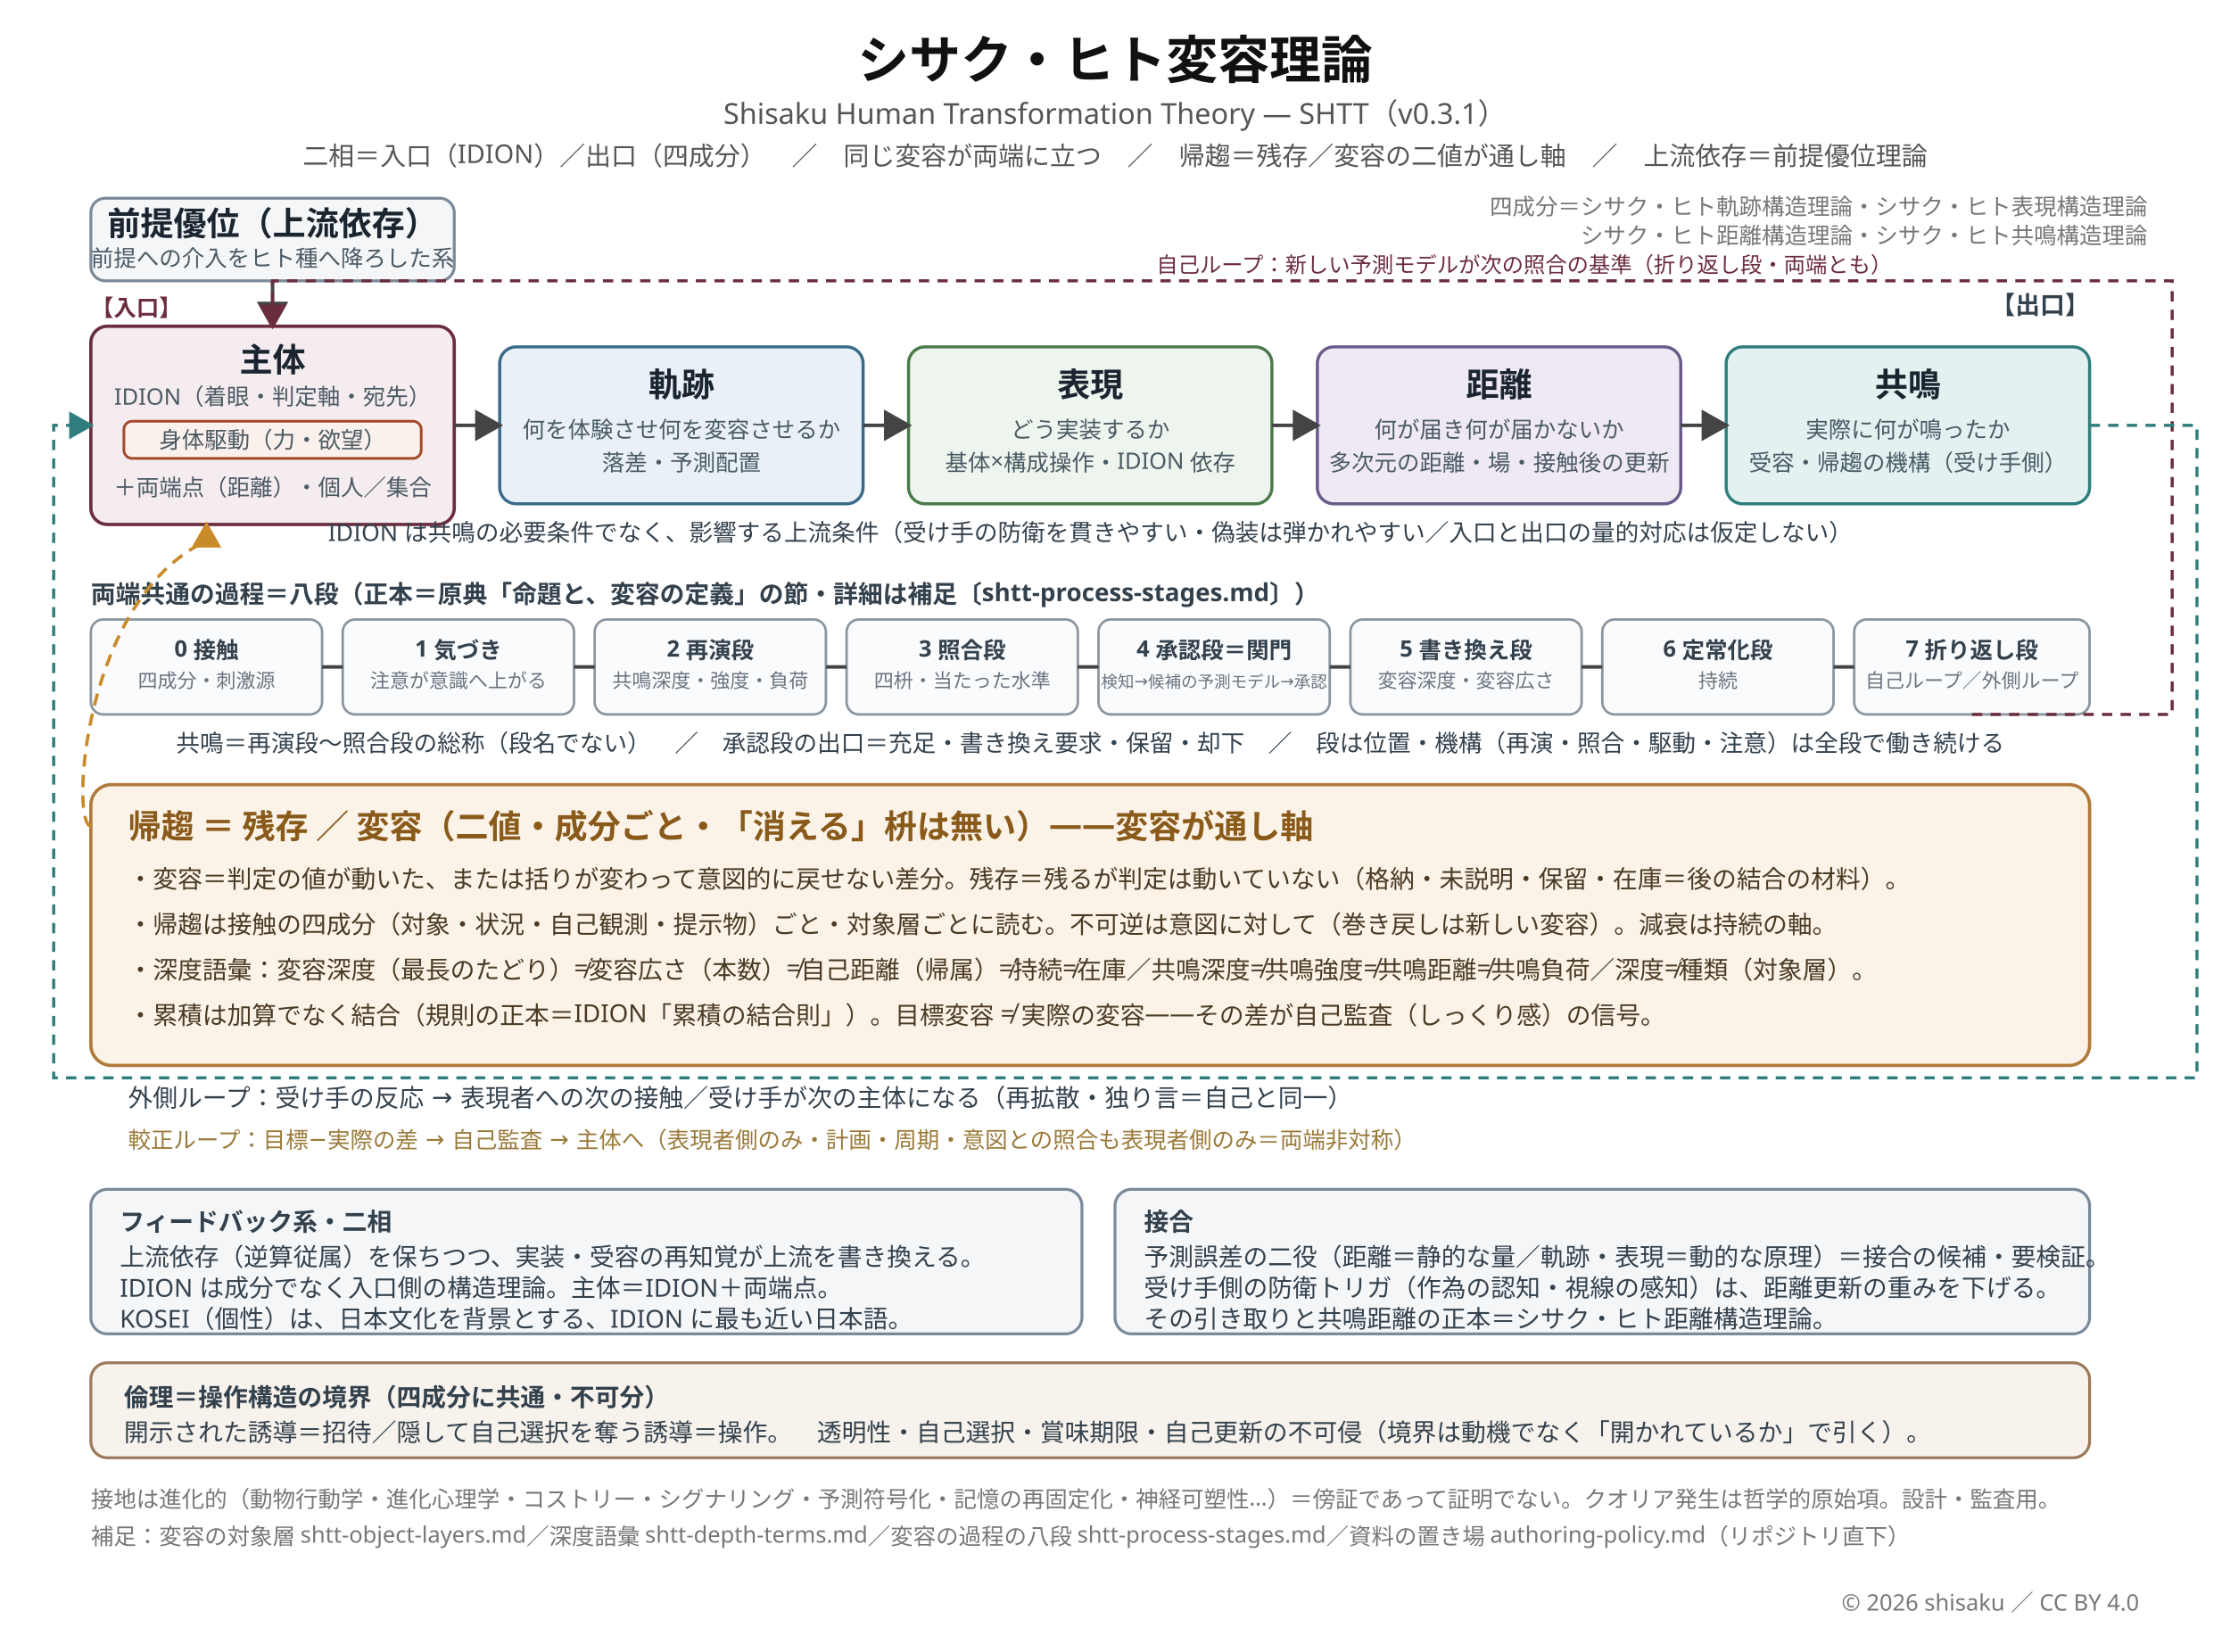
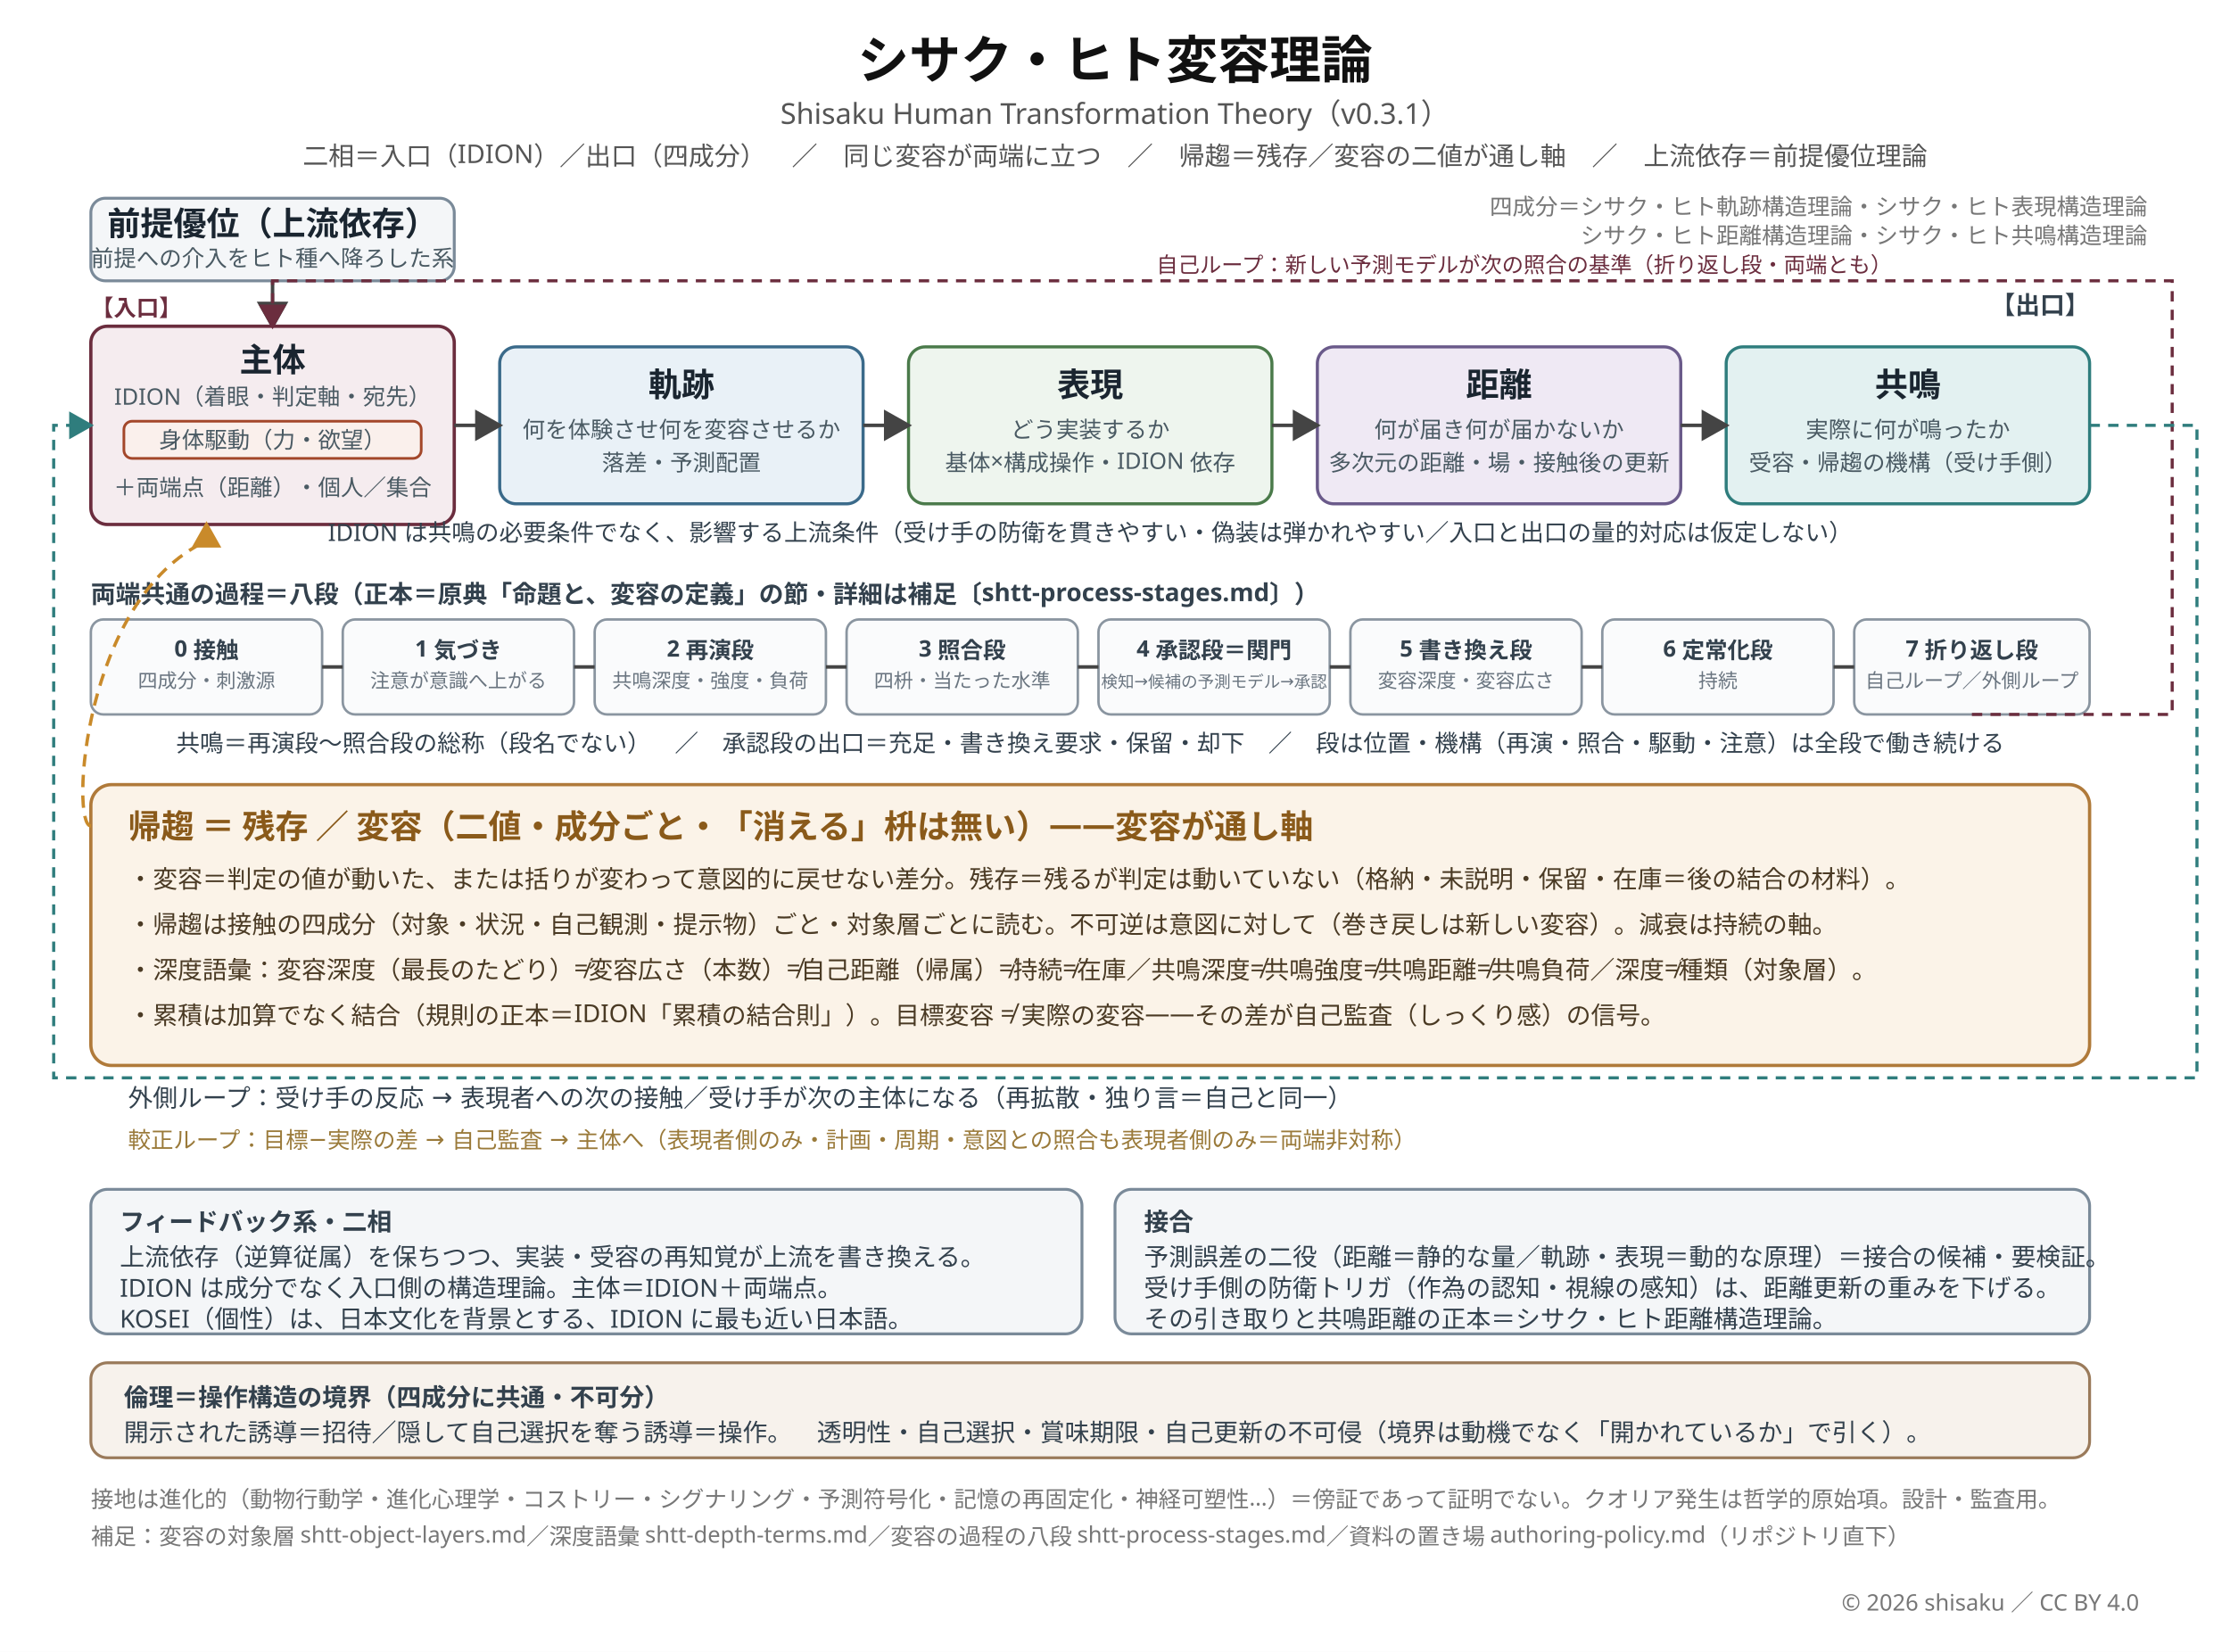
<svg xmlns="http://www.w3.org/2000/svg" viewBox="0 0 1080 800" font-family="'Hiragino Sans','Noto Sans JP','Yu Gothic',sans-serif">
  <defs>
    <marker id="arrow" markerWidth="9" markerHeight="9" refX="7" refY="4.5" orient="auto">
      <path d="M0,0 L8,4.5 L0,9 Z" fill="#444" />
    </marker>
    <marker id="arrowAmber" markerWidth="9" markerHeight="9" refX="7" refY="4.5" orient="auto">
      <path d="M0,0 L8,4.5 L0,9 Z" fill="#c98a2a" />
    </marker>
    <marker id="arrowDash" markerWidth="9" markerHeight="9" refX="7" refY="4.5" orient="auto">
      <path d="M0,0 L8,4.5 L0,9 Z" fill="#8a95a0" />
    </marker>
    <marker id="arrowIdion" markerWidth="9" markerHeight="9" refX="7" refY="4.5" orient="auto">
      <path d="M0,0 L8,4.5 L0,9 Z" fill="#6b2d3e" />
    </marker>
    <marker id="arrowKyo" markerWidth="9" markerHeight="9" refX="7" refY="4.5" orient="auto">
      <path d="M0,0 L8,4.5 L0,9 Z" fill="#2f7d7d" />
    </marker>
    <style>
      .bg{fill:#ffffff}
      .title{fill:#111;font-weight:700}
      .sub{fill:#555}
      .foot{fill:#777;font-size:11px}
      .footR{fill:#777;font-size:11px;text-anchor:end}
      .c-traj{stroke:#3a6a8a;fill:#e9f1f7;stroke-width:1.5}
      .c-expr{stroke:#4a7a4a;fill:#eef5ee;stroke-width:1.5}
      .c-dist{stroke:#6a5a8a;fill:#efe9f4;stroke-width:1.5}
      .c-kyo{stroke:#2f7d7d;fill:#e3f1f1;stroke-width:1.5}
      .c-trans{stroke:#b07a3a;fill:#fbf3e8;stroke-width:1.6}
      .c-idion{stroke:#6b2d3e;fill:#f5ecef;stroke-width:1.6}
      .c-drive{stroke:#a3472a;fill:#faf0ec;stroke-width:1.3}
      .c-prem{stroke:#7a8a99;fill:#f4f6f8;stroke-width:1.4}
      .c-eth{stroke:#9a7a5a;fill:#f7f2ec;stroke-width:1.4}
      .c-stage{stroke:#8a95a0;fill:#fafbfc;stroke-width:1.2}
      .nlbl{fill:#1a2530;font-size:16px;text-anchor:middle;font-weight:700}
      .nsub{fill:#4a5a63;font-size:11px;text-anchor:middle}
      .ann{fill:#33414d;font-size:12px}
      .annC{fill:#33414d;font-size:11.5px;text-anchor:middle}
      .stg{fill:#33414d;font-size:11px;text-anchor:middle;font-weight:700}
      .stgs{fill:#6a7580;font-size:9.5px;text-anchor:middle}
      .transh{fill:#8a5a1a;font-size:16px;font-weight:700}
      .transb{fill:#4a3a24;font-size:12px}
      .amber{fill:#9a7a3a}
      .idn{fill:#6b2d3e}
      .flow{stroke:#444;stroke-width:1.7;fill:none}
      .fb{stroke:#c98a2a;stroke-width:1.6;fill:none;stroke-dasharray:6 4}
      .loopI{stroke:#6b2d3e;stroke-width:1.5;fill:none;stroke-dasharray:5 4}
      .loopK{stroke:#2f7d7d;stroke-width:1.5;fill:none;stroke-dasharray:5 4}
      .dash{stroke:#8a95a0;stroke-width:1.3;fill:none;stroke-dasharray:5 4}
    </style>
  </defs>
  <rect class="bg" x="0" y="0" width="1080" height="800" />
  <text class="title" x="540" y="38" font-size="25" text-anchor="middle">シサク・ヒト変容理論</text>
-   <text class="sub" x="540" y="60" font-size="14" text-anchor="middle">Shisaku Human Transformation Theory — SHTT（v0.3.1）</text>
+   <text class="sub" x="540" y="60" font-size="14" text-anchor="middle">Shisaku Human Transformation Theory（v0.3.1）</text>
  <text class="sub" x="540" y="80" font-size="12.5" text-anchor="middle">二相＝入口（IDION）／出口（四成分）　／　同じ変容が両端に立つ　／　帰趨＝残存／変容の二値が通し軸　／　上流依存＝前提優位理論</text>
  <text class="footR" x="1040" y="104">四成分＝シサク・ヒト軌跡構造理論・シサク・ヒト表現構造理論</text>
  <text class="footR" x="1040" y="118">シサク・ヒト距離構造理論・シサク・ヒト共鳴構造理論</text>
  <rect class="c-prem" x="44" y="96" width="176" height="40" rx="7" />
  <text class="nlbl" x="132" y="114" font-size="13">前提優位（上流依存）</text>
  <text class="nsub" x="132" y="129" font-size="10">前提への介入をヒト種へ降ろした系</text>
  <path class="flow" d="M132,136 L132,158" marker-end="url(#arrow)" />
  <text class="idn" x="44" y="153" font-size="11" font-weight="700">【入口】</text>
  <text class="ann" x="1012" y="152" font-size="11" font-weight="700" fill="#2f7d7d" text-anchor="end">【出口】</text>
  <rect class="c-idion" x="44" y="158" width="176" height="96" rx="8" />
  <text class="nlbl" x="132" y="180" fill="#6b2d3e">主体</text>
  <text class="nsub" x="132" y="196" fill="#6b2d3e">IDION（着眼・判定軸・宛先）</text>
  <rect class="c-drive" x="60" y="204" width="144" height="18" rx="4" />
  <text class="nsub" x="132" y="217" fill="#a3472a" font-size="10">身体駆動（力・欲望）</text>
  <text class="nsub" x="132" y="240" fill="#5b6b7a" font-size="10">＋両端点（距離）・個人／集合</text>
  <rect class="c-traj" x="242" y="168" width="176" height="76" rx="8" />
  <text class="nlbl" x="330" y="192">軌跡</text>
  <text class="nsub" x="330" y="212">何を体験させ何を変容させるか</text>
  <text class="nsub" x="330" y="228" fill="#3a6a8a">落差・予測配置</text>
  <rect class="c-expr" x="440" y="168" width="176" height="76" rx="8" />
  <text class="nlbl" x="528" y="192">表現</text>
  <text class="nsub" x="528" y="212">どう実装するか</text>
  <text class="nsub" x="528" y="228" fill="#4a7a4a">基体×構成操作・IDION 依存</text>
  <rect class="c-dist" x="638" y="168" width="176" height="76" rx="8" />
  <text class="nlbl" x="726" y="192">距離</text>
  <text class="nsub" x="726" y="212">何が届き何が届かないか</text>
  <text class="nsub" x="726" y="228" fill="#6a5a8a">多次元の距離・場・接触後の更新</text>
  <rect class="c-kyo" x="836" y="168" width="176" height="76" rx="8" />
  <text class="nlbl" x="924" y="192">共鳴</text>
  <text class="nsub" x="924" y="212">実際に何が鳴ったか</text>
  <text class="nsub" x="924" y="228" fill="#2f7d7d">受容・帰趨の機構（受け手側）</text>
  <path class="flow" d="M220,206 L242,206" marker-end="url(#arrow)" />
  <path class="flow" d="M418,206 L440,206" marker-end="url(#arrow)" />
  <path class="flow" d="M616,206 L638,206" marker-end="url(#arrow)" />
  <path class="flow" d="M814,206 L836,206" marker-end="url(#arrow)" />
  <text class="annC" x="528" y="262" font-size="10.5" fill="#6b2d3e">IDION は共鳴の必要条件でなく、影響する上流条件（受け手の防衛を貫きやすい・偽装は弾かれやすい／入口と出口の量的対応は仮定しない）</text>
  <text class="ann" x="44" y="292" font-weight="700" fill="#3a4a55">両端共通の過程＝八段（正本＝原典「命題と、変容の定義」の節・詳細は補足〔shtt-process-stages.md〕）</text>
  <g>
    <rect class="c-stage" x="44" y="300" width="112" height="46" rx="6" />
    <text class="stg" x="100" y="318">0 接触</text>
    <text class="stgs" x="100" y="333">四成分・刺激源</text>
    <rect class="c-stage" x="166" y="300" width="112" height="46" rx="6" />
    <text class="stg" x="222" y="318">1 気づき</text>
    <text class="stgs" x="222" y="333">注意が意識へ上がる</text>
    <rect class="c-stage" x="288" y="300" width="112" height="46" rx="6" stroke="#2f7d7d" />
    <text class="stg" x="344" y="318">2 再演段</text>
    <text class="stgs" x="344" y="333">共鳴深度・強度・負荷</text>
    <rect class="c-stage" x="410" y="300" width="112" height="46" rx="6" stroke="#2f7d7d" />
    <text class="stg" x="466" y="318">3 照合段</text>
    <text class="stgs" x="466" y="333">四枡・当たった水準</text>
    <rect class="c-stage" x="532" y="300" width="112" height="46" rx="6" stroke="#a3472a" stroke-width="1.8" />
    <text class="stg" x="588" y="318" fill="#a3472a">4 承認段＝関門</text>
    <text class="stgs" x="588" y="333" style="font-size:8px">検知→候補の予測モデル→承認</text>
    <rect class="c-stage" x="654" y="300" width="112" height="46" rx="6" stroke="#b07a3a" />
    <text class="stg" x="710" y="318">5 書き換え段</text>
    <text class="stgs" x="710" y="333">変容深度・変容広さ</text>
    <rect class="c-stage" x="776" y="300" width="112" height="46" rx="6" stroke="#b07a3a" />
    <text class="stg" x="832" y="318">6 定常化段</text>
    <text class="stgs" x="832" y="333">持続</text>
    <rect class="c-stage" x="898" y="300" width="114" height="46" rx="6" />
    <text class="stg" x="955" y="318">7 折り返し段</text>
    <text class="stgs" x="955" y="333">自己ループ／外側ループ</text>
  </g>
  <path class="flow" d="M156,323 L166,323" />
  <path class="flow" d="M278,323 L288,323" />
  <path class="flow" d="M400,323 L410,323" />
  <path class="flow" d="M522,323 L532,323" />
  <path class="flow" d="M644,323 L654,323" />
  <path class="flow" d="M766,323 L776,323" />
  <path class="flow" d="M888,323 L898,323" />
  <text class="annC" x="528" y="364" font-size="10.5">共鳴＝再演段〜照合段の総称（段名でない）　／　承認段の出口＝充足・書き換え要求・保留・却下　／　段は位置・機構（再演・照合・駆動・注意）は全段で働き続ける</text>
  <rect class="c-trans" x="44" y="380" width="968" height="136" rx="10" />
  <text class="transh" x="62" y="406">帰趨 ＝ 残存 ／ 変容（二値・成分ごと・「消える」枡は無い）——変容が通し軸</text>
  <text class="transb" x="62" y="430">・変容＝判定の値が動いた、または括りが変わって意図的に戻せない差分。残存＝残るが判定は動いていない（格納・未説明・保留・在庫＝後の結合の材料）。</text>
  <text class="transb" x="62" y="452">・帰趨は接触の四成分（対象・状況・自己観測・提示物）ごと・対象層ごとに読む。不可逆は意図に対して（巻き戻しは新しい変容）。減衰は持続の軸。</text>
  <text class="transb" x="62" y="474">・深度語彙：変容深度（最長のたどり）≠変容広さ（本数）≠自己距離（帰属）≠持続≠在庫／共鳴深度≠共鳴強度≠共鳴距離≠共鳴負荷／深度≠種類（対象層）。</text>
  <text class="transb" x="62" y="496" fill="#7a5a2a">・累積は加算でなく結合（規則の正本＝IDION「累積の結合則」）。目標変容 ≠ 実際の変容——その差が自己監査（しっくり感）の信号。</text>
  <path class="loopI" d="M955,346 L1052,346 L1052,136 L132,136 L132,158" marker-end="url(#arrowIdion)" />
  <text class="idn" x="560" y="132" font-size="10.5">自己ループ：新しい予測モデルが次の照合の基準（折り返し段・両端とも）</text>
  <path class="loopK" d="M1012,206 L1064,206 L1064,522 L26,522 L26,206 L44,206" marker-end="url(#arrowKyo)" />
  <text class="ann" x="62" y="536" font-size="11" fill="#2f7d7d">外側ループ：受け手の反応 → 表現者への次の接触／受け手が次の主体になる（再拡散・独り言＝自己と同一）</text>
  <path class="fb" d="M44,400 C34,400 40,290 100,262 L100,254" marker-end="url(#arrowAmber)" />
  <text class="amber" x="62" y="556" font-size="11">較正ループ：目標−実際の差 → 自己監査 → 主体へ（表現者側のみ・計画・周期・意図との照合も表現者側のみ＝両端非対称）</text>
  <rect class="c-prem" x="44" y="576" width="480" height="70" rx="8" />
  <text class="ann" x="58" y="596" font-weight="700" fill="#3a4a55">フィードバック系・二相</text>
  <text class="ann" x="58" y="613" font-size="11">上流依存（逆算従属）を保ちつつ、実装・受容の再知覚が上流を書き換える。</text>
  <text class="ann" x="58" y="628" font-size="11">IDION は成分でなく入口側の構造理論。主体＝IDION＋両端点。</text>
  <text class="ann" x="58" y="643" font-size="11">KOSEI（個性）は、日本文化を背景とする、IDION に最も近い日本語。</text>
  <rect class="c-prem" x="540" y="576" width="472" height="70" rx="8" />
  <text class="ann" x="554" y="596" font-weight="700" fill="#3a4a55">接合</text>
  <text class="ann" x="554" y="613" font-size="11">予測誤差の二役（距離＝静的な量／軌跡・表現＝動的な原理）＝接合の候補・要検証。</text>
  <text class="ann" x="554" y="628" font-size="11">受け手側の防衛トリガ（作為の認知・視線の感知）は、距離更新の重みを下げる。</text>
  <text class="ann" x="554" y="643" font-size="11">その引き取りと共鳴距離の正本＝シサク・ヒト距離構造理論。</text>
  <rect class="c-eth" x="44" y="660" width="968" height="46" rx="8" />
  <text class="ann" x="60" y="681" font-size="12.5" font-weight="700" fill="#7a5a3a">倫理＝操作構造の境界（四成分に共通・不可分）</text>
  <text class="ann" x="60" y="698" font-size="11.5">開示された誘導＝招待／隠して自己選択を奪う誘導＝操作。　透明性・自己選択・賞味期限・自己更新の不可侵（境界は動機でなく「開かれているか」で引く）。</text>
  <text class="foot" x="44" y="730">接地は進化的（動物行動学・進化心理学・コストリー・シグナリング・予測符号化・記憶の再固定化・神経可塑性…）＝傍証であって証明でない。クオリア発生は哲学的原始項。設計・監査用。</text>
  <text class="foot" x="44" y="748">補足：変容の対象層 shtt-object-layers.md／深度語彙 shtt-depth-terms.md／変容の過程の八段 shtt-process-stages.md／資料の置き場 authoring-policy.md（リポジトリ直下）</text>
  <text class="footR" x="1036" y="780">© 2026 shisaku ／ CC BY 4.0</text>
</svg>
